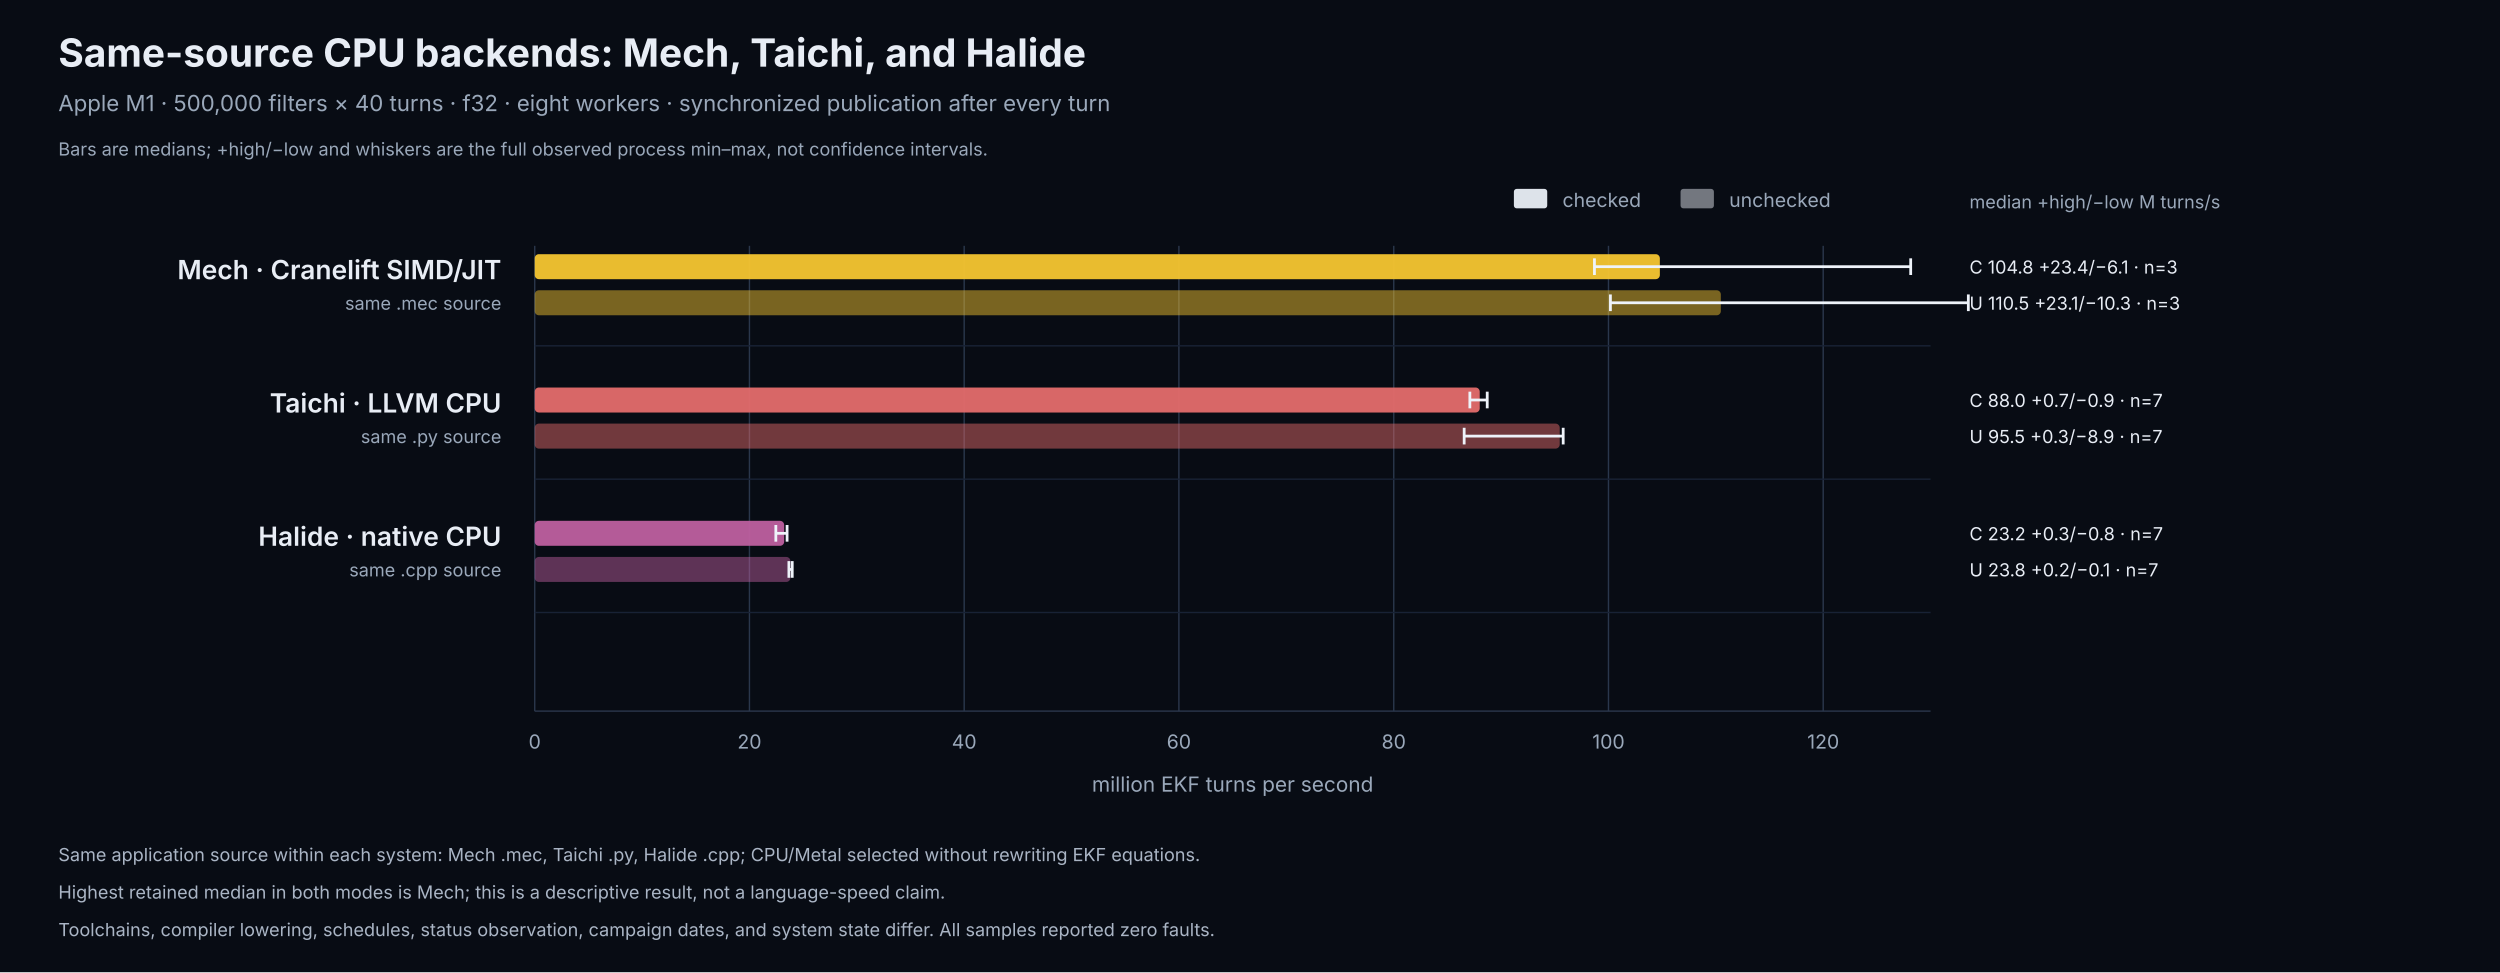
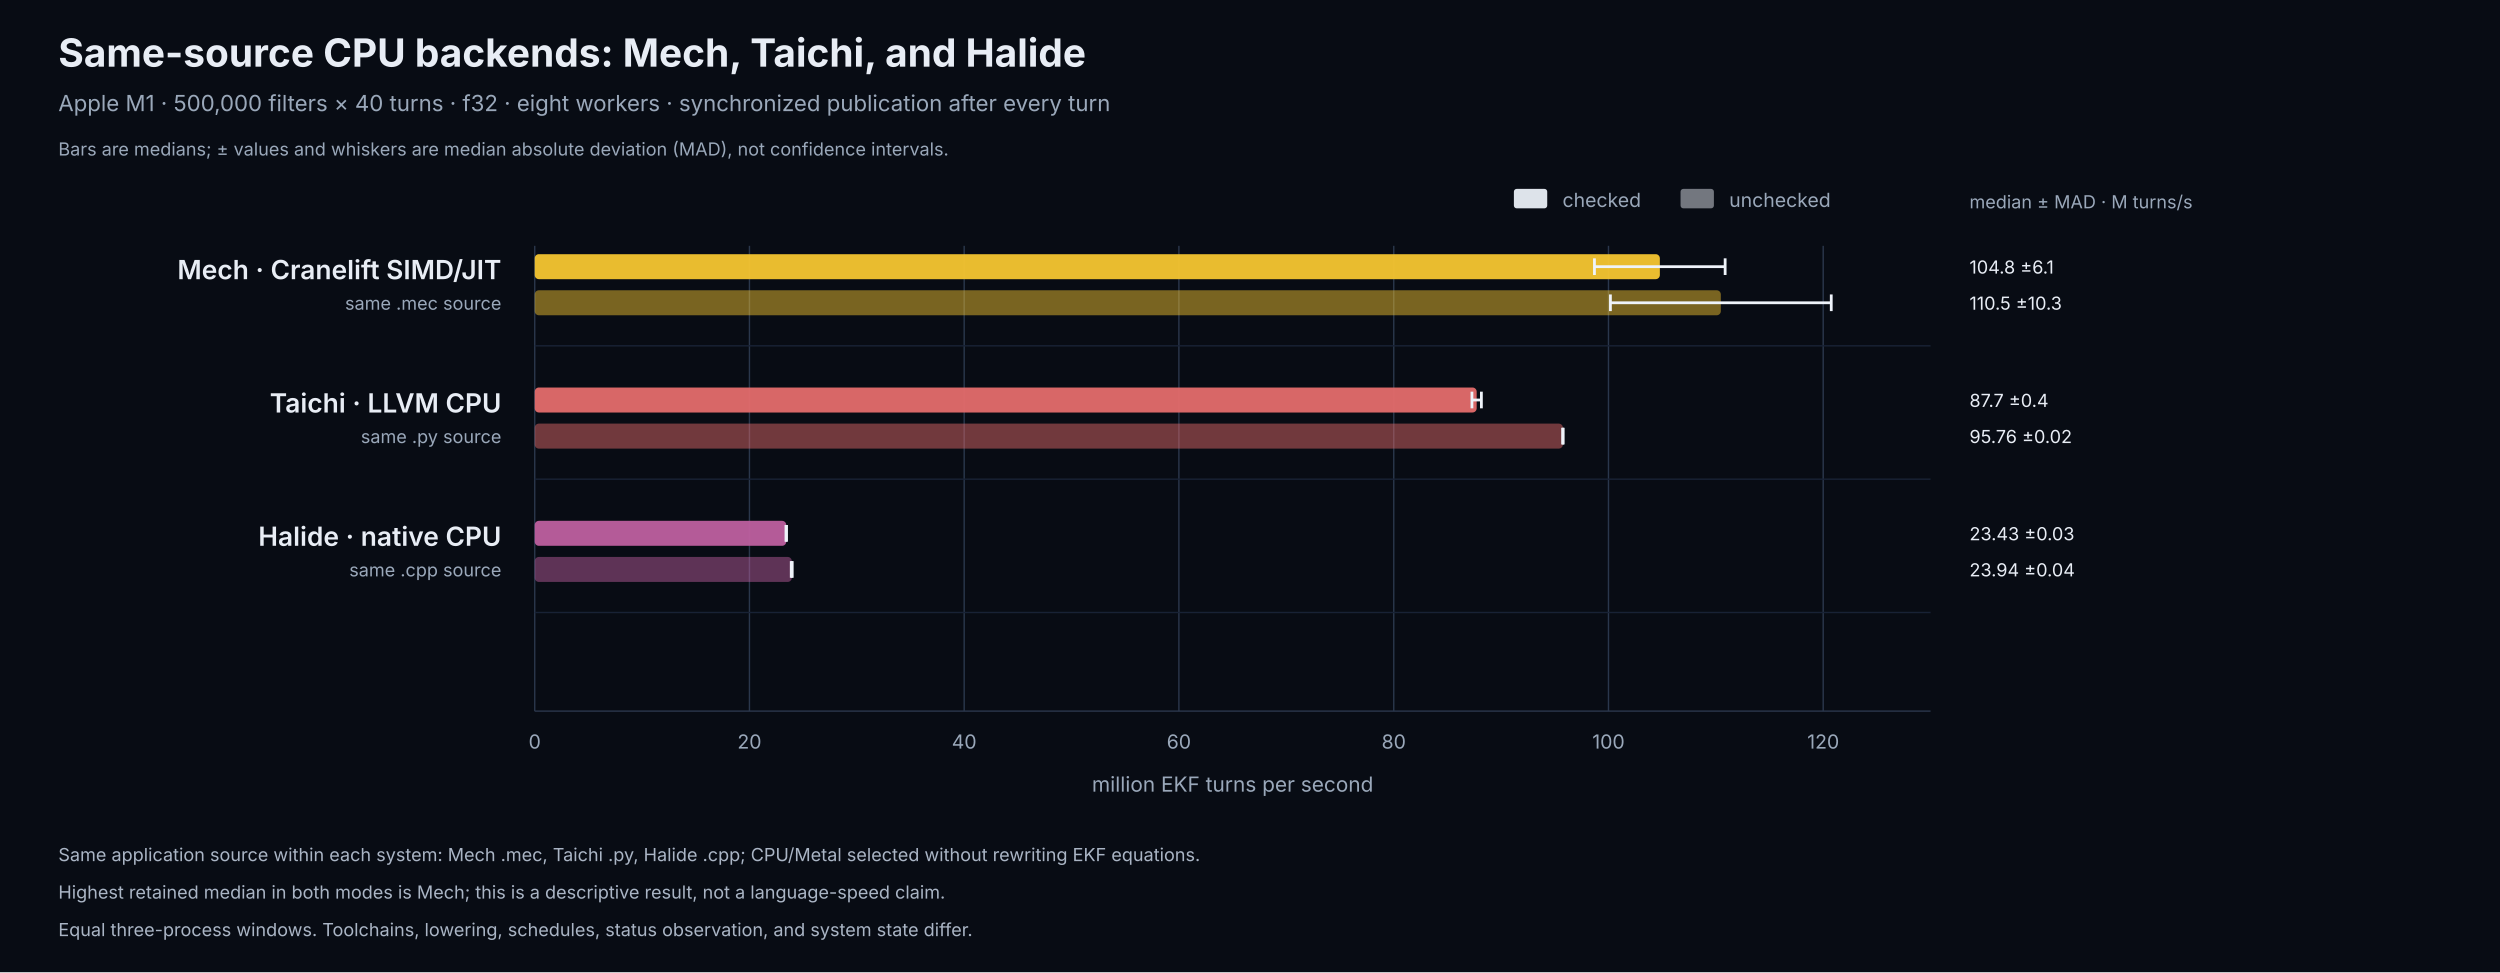
<svg xmlns="http://www.w3.org/2000/svg" width="1800" height="700" viewBox="0 0 1800 700" role="img" aria-labelledby="portable-cpu-title portable-cpu-desc">
  <defs>
</defs>
  <rect width="100%" height="100%" fill="#080c14" />
  <style>text{font-family:-apple-system,BlinkMacSystemFont,"Segoe UI",sans-serif;fill:#e8edf5}.muted{fill:#9aa8ba}.grid{stroke:#2a374c;stroke-width:1}.row-guide{stroke:#182235;stroke-width:1}.axis{fill:#9aa8ba;font-size:14px}.label{font-size:19px;font-weight:600}.detail{fill:#9aa8ba;font-size:13px}.value{font-size:13px;font-variant-numeric:tabular-nums}.whisker{stroke:#eef3fa;stroke-width:2}.footnote{fill:#aab5c5;font-size:13px}</style>
  <text x="42" y="48" font-size="28" font-weight="700">Same-source CPU backends: Mech, Taichi, and Halide</text>
  <text x="42" y="80" class="muted" font-size="16">Apple M1 · 500,000 filters × 40 turns · f32 · eight workers · synchronized publication after every turn</text>
-   <text x="42" y="112" class="muted" font-size="13">Bars are medians; +high/−low and whiskers are the full observed process min–max, not confidence intervals.</text>
+   <text x="42" y="112" class="muted" font-size="13">Bars are medians; ± values and whiskers are median absolute deviation (MAD), not confidence intervals.</text>
  <rect x="1090" y="136" width="24" height="14" rx="2" fill="#e8edf5" opacity="0.95" />
  <text x="1125" y="149" class="muted" font-size="14">checked</text>
  <rect x="1210" y="136" width="24" height="14" rx="2" fill="#e8edf5" opacity="0.48" />
  <text x="1245" y="149" class="muted" font-size="14">unchecked</text>
-   <text x="1418" y="150" class="muted" font-size="13">median +high/−low M turns/s</text>
+   <text x="1418" y="150" class="muted" font-size="13">median ± MAD · M turns/s</text>
  <line x1="385.0" y1="177" x2="385.0" y2="512" class="grid" />
  <text x="385.0" y="539" text-anchor="middle" class="axis">0</text>
  <line x1="539.6" y1="177" x2="539.6" y2="512" class="grid" />
  <text x="539.6" y="539" text-anchor="middle" class="axis">20</text>
  <line x1="694.2" y1="177" x2="694.2" y2="512" class="grid" />
  <text x="694.2" y="539" text-anchor="middle" class="axis">40</text>
  <line x1="848.8" y1="177" x2="848.8" y2="512" class="grid" />
  <text x="848.8" y="539" text-anchor="middle" class="axis">60</text>
  <line x1="1003.5" y1="177" x2="1003.5" y2="512" class="grid" />
  <text x="1003.5" y="539" text-anchor="middle" class="axis">80</text>
  <line x1="1158.1" y1="177" x2="1158.1" y2="512" class="grid" />
  <text x="1158.1" y="539" text-anchor="middle" class="axis">100</text>
  <line x1="1312.7" y1="177" x2="1312.7" y2="512" class="grid" />
  <text x="1312.7" y="539" text-anchor="middle" class="axis">120</text>
  <line x1="385" y1="249" x2="1390" y2="249" class="row-guide" />
  <text x="361" y="201" text-anchor="end" class="label">Mech · Cranelift SIMD/JIT</text>
  <text x="361" y="223" text-anchor="end" class="detail">same .mec source</text>
  <rect x="385" y="183" width="810.1" height="18" rx="3" fill="#f4c430" opacity="0.95" />
-   <line x1="1148.0" y1="192" x2="1375.7" y2="192" class="whisker" />
+   <line x1="1148.0" y1="192" x2="1242.1" y2="192" class="whisker" />
  <line x1="1148.0" y1="186" x2="1148.0" y2="198" class="whisker" />
-   <line x1="1375.7" y1="186" x2="1375.7" y2="198" class="whisker" />
-   <text x="1418" y="197" class="value">C 104.8 +23.4/−6.1 · n=3</text>
+   <line x1="1242.1" y1="186" x2="1242.1" y2="198" class="whisker" />
+   <text x="1418" y="197" class="value">104.8 ±6.1</text>
  <rect x="385" y="209" width="854.0" height="18" rx="3" fill="#f4c430" opacity="0.48" />
-   <line x1="1159.5" y1="218" x2="1417.2" y2="218" class="whisker" />
+   <line x1="1159.5" y1="218" x2="1318.5" y2="218" class="whisker" />
  <line x1="1159.5" y1="212" x2="1159.5" y2="224" class="whisker" />
-   <line x1="1417.2" y1="212" x2="1417.2" y2="224" class="whisker" />
-   <text x="1418" y="223" class="value">U 110.5 +23.1/−10.3 · n=3</text>
+   <line x1="1318.5" y1="212" x2="1318.5" y2="224" class="whisker" />
+   <text x="1418" y="223" class="value">110.5 ±10.3</text>
  <line x1="385" y1="345" x2="1390" y2="345" class="row-guide" />
  <text x="361" y="297" text-anchor="end" class="label">Taichi · LLVM CPU</text>
  <text x="361" y="319" text-anchor="end" class="detail">same .py source</text>
-   <rect x="385" y="279" width="680.4" height="18" rx="3" fill="#e36b6b" opacity="0.95" />
-   <line x1="1058.3" y1="288" x2="1070.8" y2="288" class="whisker" />
-   <line x1="1058.3" y1="282" x2="1058.3" y2="294" class="whisker" />
-   <line x1="1070.8" y1="282" x2="1070.8" y2="294" class="whisker" />
-   <text x="1418" y="293" class="value">C 88.0 +0.7/−0.9 · n=7</text>
-   <rect x="385" y="305" width="738.0" height="18" rx="3" fill="#e36b6b" opacity="0.48" />
-   <line x1="1054.2" y1="314" x2="1125.5" y2="314" class="whisker" />
-   <line x1="1054.2" y1="308" x2="1054.2" y2="320" class="whisker" />
+   <rect x="385" y="279" width="678.2" height="18" rx="3" fill="#e36b6b" opacity="0.95" />
+   <line x1="1059.8" y1="288" x2="1066.6" y2="288" class="whisker" />
+   <line x1="1059.8" y1="282" x2="1059.8" y2="294" class="whisker" />
+   <line x1="1066.6" y1="282" x2="1066.6" y2="294" class="whisker" />
+   <text x="1418" y="293" class="value">87.7 ±0.4</text>
+   <rect x="385" y="305" width="740.3" height="18" rx="3" fill="#e36b6b" opacity="0.48" />
+   <line x1="1125.1" y1="314" x2="1125.5" y2="314" class="whisker" />
+   <line x1="1125.1" y1="308" x2="1125.1" y2="320" class="whisker" />
  <line x1="1125.5" y1="308" x2="1125.5" y2="320" class="whisker" />
-   <text x="1418" y="319" class="value">U 95.5 +0.3/−8.9 · n=7</text>
+   <text x="1418" y="319" class="value">95.76 ±0.02</text>
  <line x1="385" y1="441" x2="1390" y2="441" class="row-guide" />
  <text x="361" y="393" text-anchor="end" class="label">Halide · native CPU</text>
  <text x="361" y="415" text-anchor="end" class="detail">same .cpp source</text>
-   <rect x="385" y="375" width="179.6" height="18" rx="3" fill="#BD5E9E" opacity="0.95" />
-   <line x1="558.6" y1="384" x2="566.7" y2="384" class="whisker" />
-   <line x1="558.6" y1="378" x2="558.6" y2="390" class="whisker" />
-   <line x1="566.7" y1="378" x2="566.7" y2="390" class="whisker" />
-   <text x="1418" y="389" class="value">C 23.2 +0.3/−0.8 · n=7</text>
-   <rect x="385" y="401" width="184.1" height="18" rx="3" fill="#BD5E9E" opacity="0.48" />
-   <line x1="568.0" y1="410" x2="570.4" y2="410" class="whisker" />
-   <line x1="568.0" y1="404" x2="568.0" y2="416" class="whisker" />
+   <rect x="385" y="375" width="181.1" height="18" rx="3" fill="#BD5E9E" opacity="0.95" />
+   <line x1="565.9" y1="384" x2="566.3" y2="384" class="whisker" />
+   <line x1="565.9" y1="378" x2="565.9" y2="390" class="whisker" />
+   <line x1="566.3" y1="378" x2="566.3" y2="390" class="whisker" />
+   <text x="1418" y="389" class="value">23.43 ±0.03</text>
+   <rect x="385" y="401" width="185.1" height="18" rx="3" fill="#BD5E9E" opacity="0.48" />
+   <line x1="569.7" y1="410" x2="570.4" y2="410" class="whisker" />
+   <line x1="569.7" y1="404" x2="569.7" y2="416" class="whisker" />
  <line x1="570.4" y1="404" x2="570.4" y2="416" class="whisker" />
-   <text x="1418" y="415" class="value">U 23.8 +0.2/−0.1 · n=7</text>
+   <text x="1418" y="415" class="value">23.94 ±0.04</text>
  <line x1="385" y1="512" x2="1390" y2="512" class="grid" />
  <text x="887.5" y="570" text-anchor="middle" class="muted" font-size="15">million EKF turns per second</text>
  <text x="42" y="620" class="footnote">Same application source within each system: Mech .mec, Taichi .py, Halide .cpp; CPU/Metal selected without rewriting EKF equations.</text>
  <text x="42" y="647" class="footnote">Highest retained median in both modes is Mech; this is a descriptive result, not a language-speed claim.</text>
-   <text x="42" y="674" class="footnote">Toolchains, compiler lowering, schedules, status observation, campaign dates, and system state differ. All samples reported zero faults.</text>
+   <text x="42" y="674" class="footnote">Equal three-process windows. Toolchains, lowering, schedules, status observation, and system state differ.</text>
</svg>
